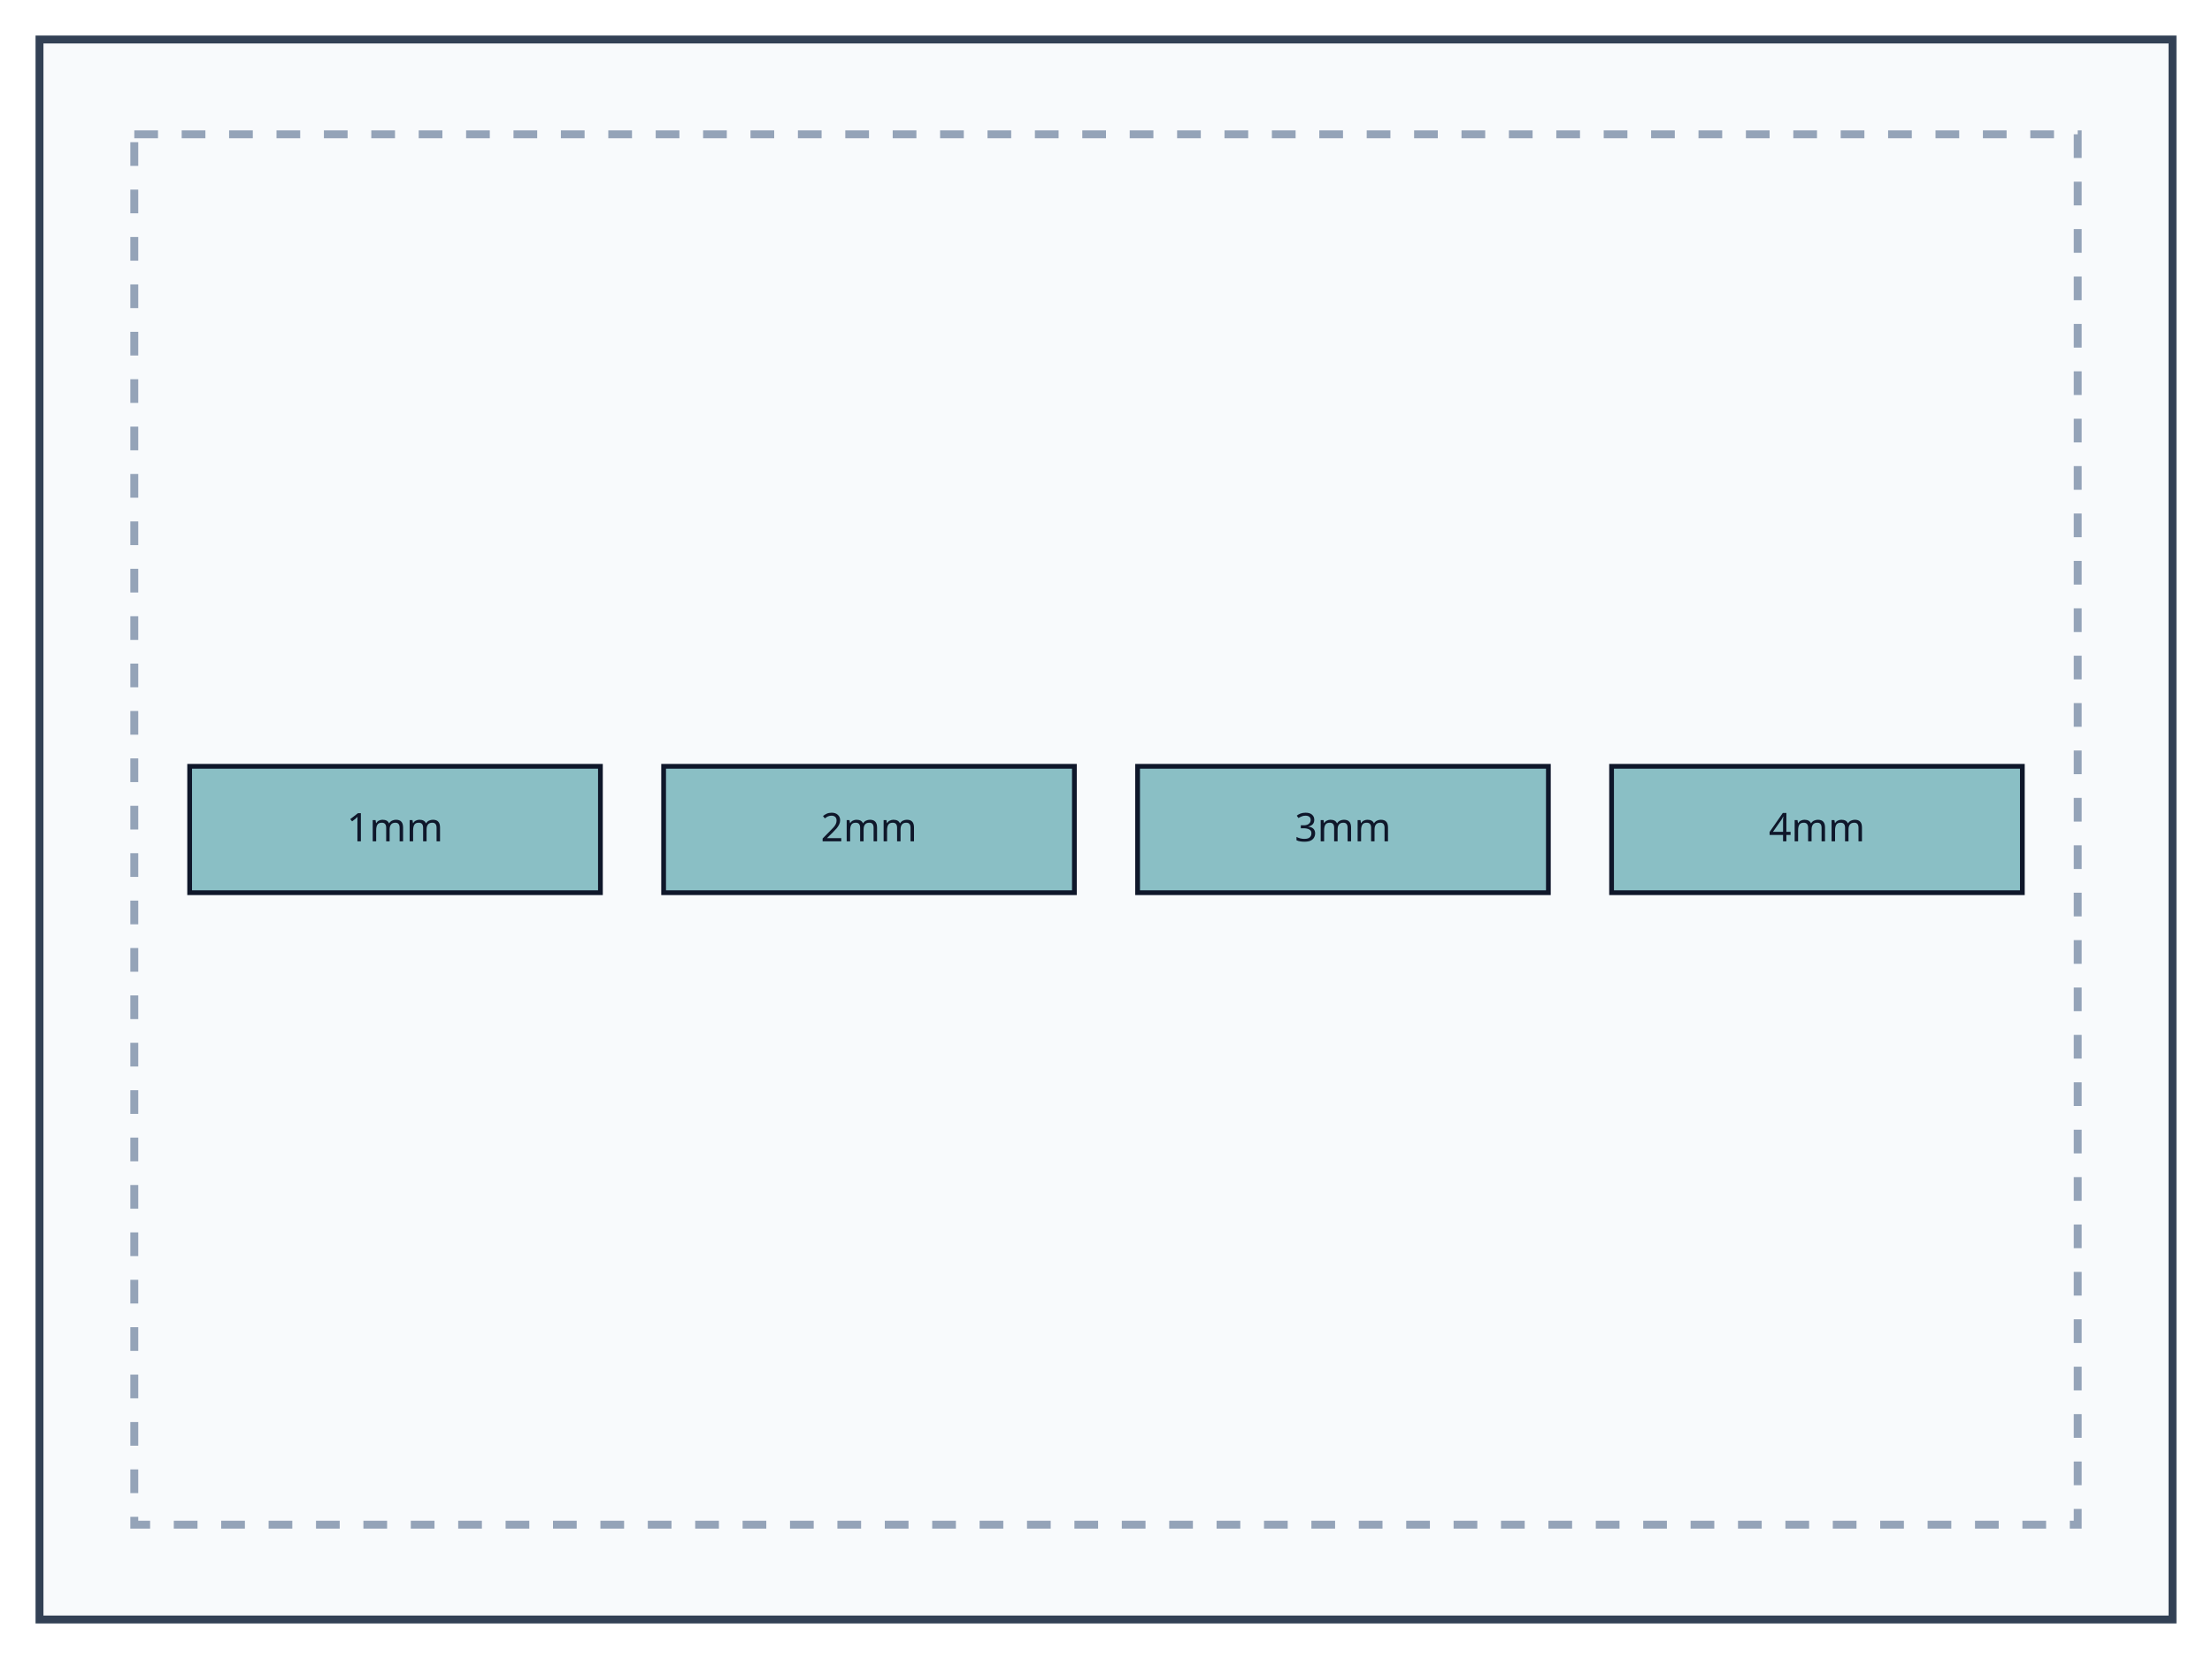
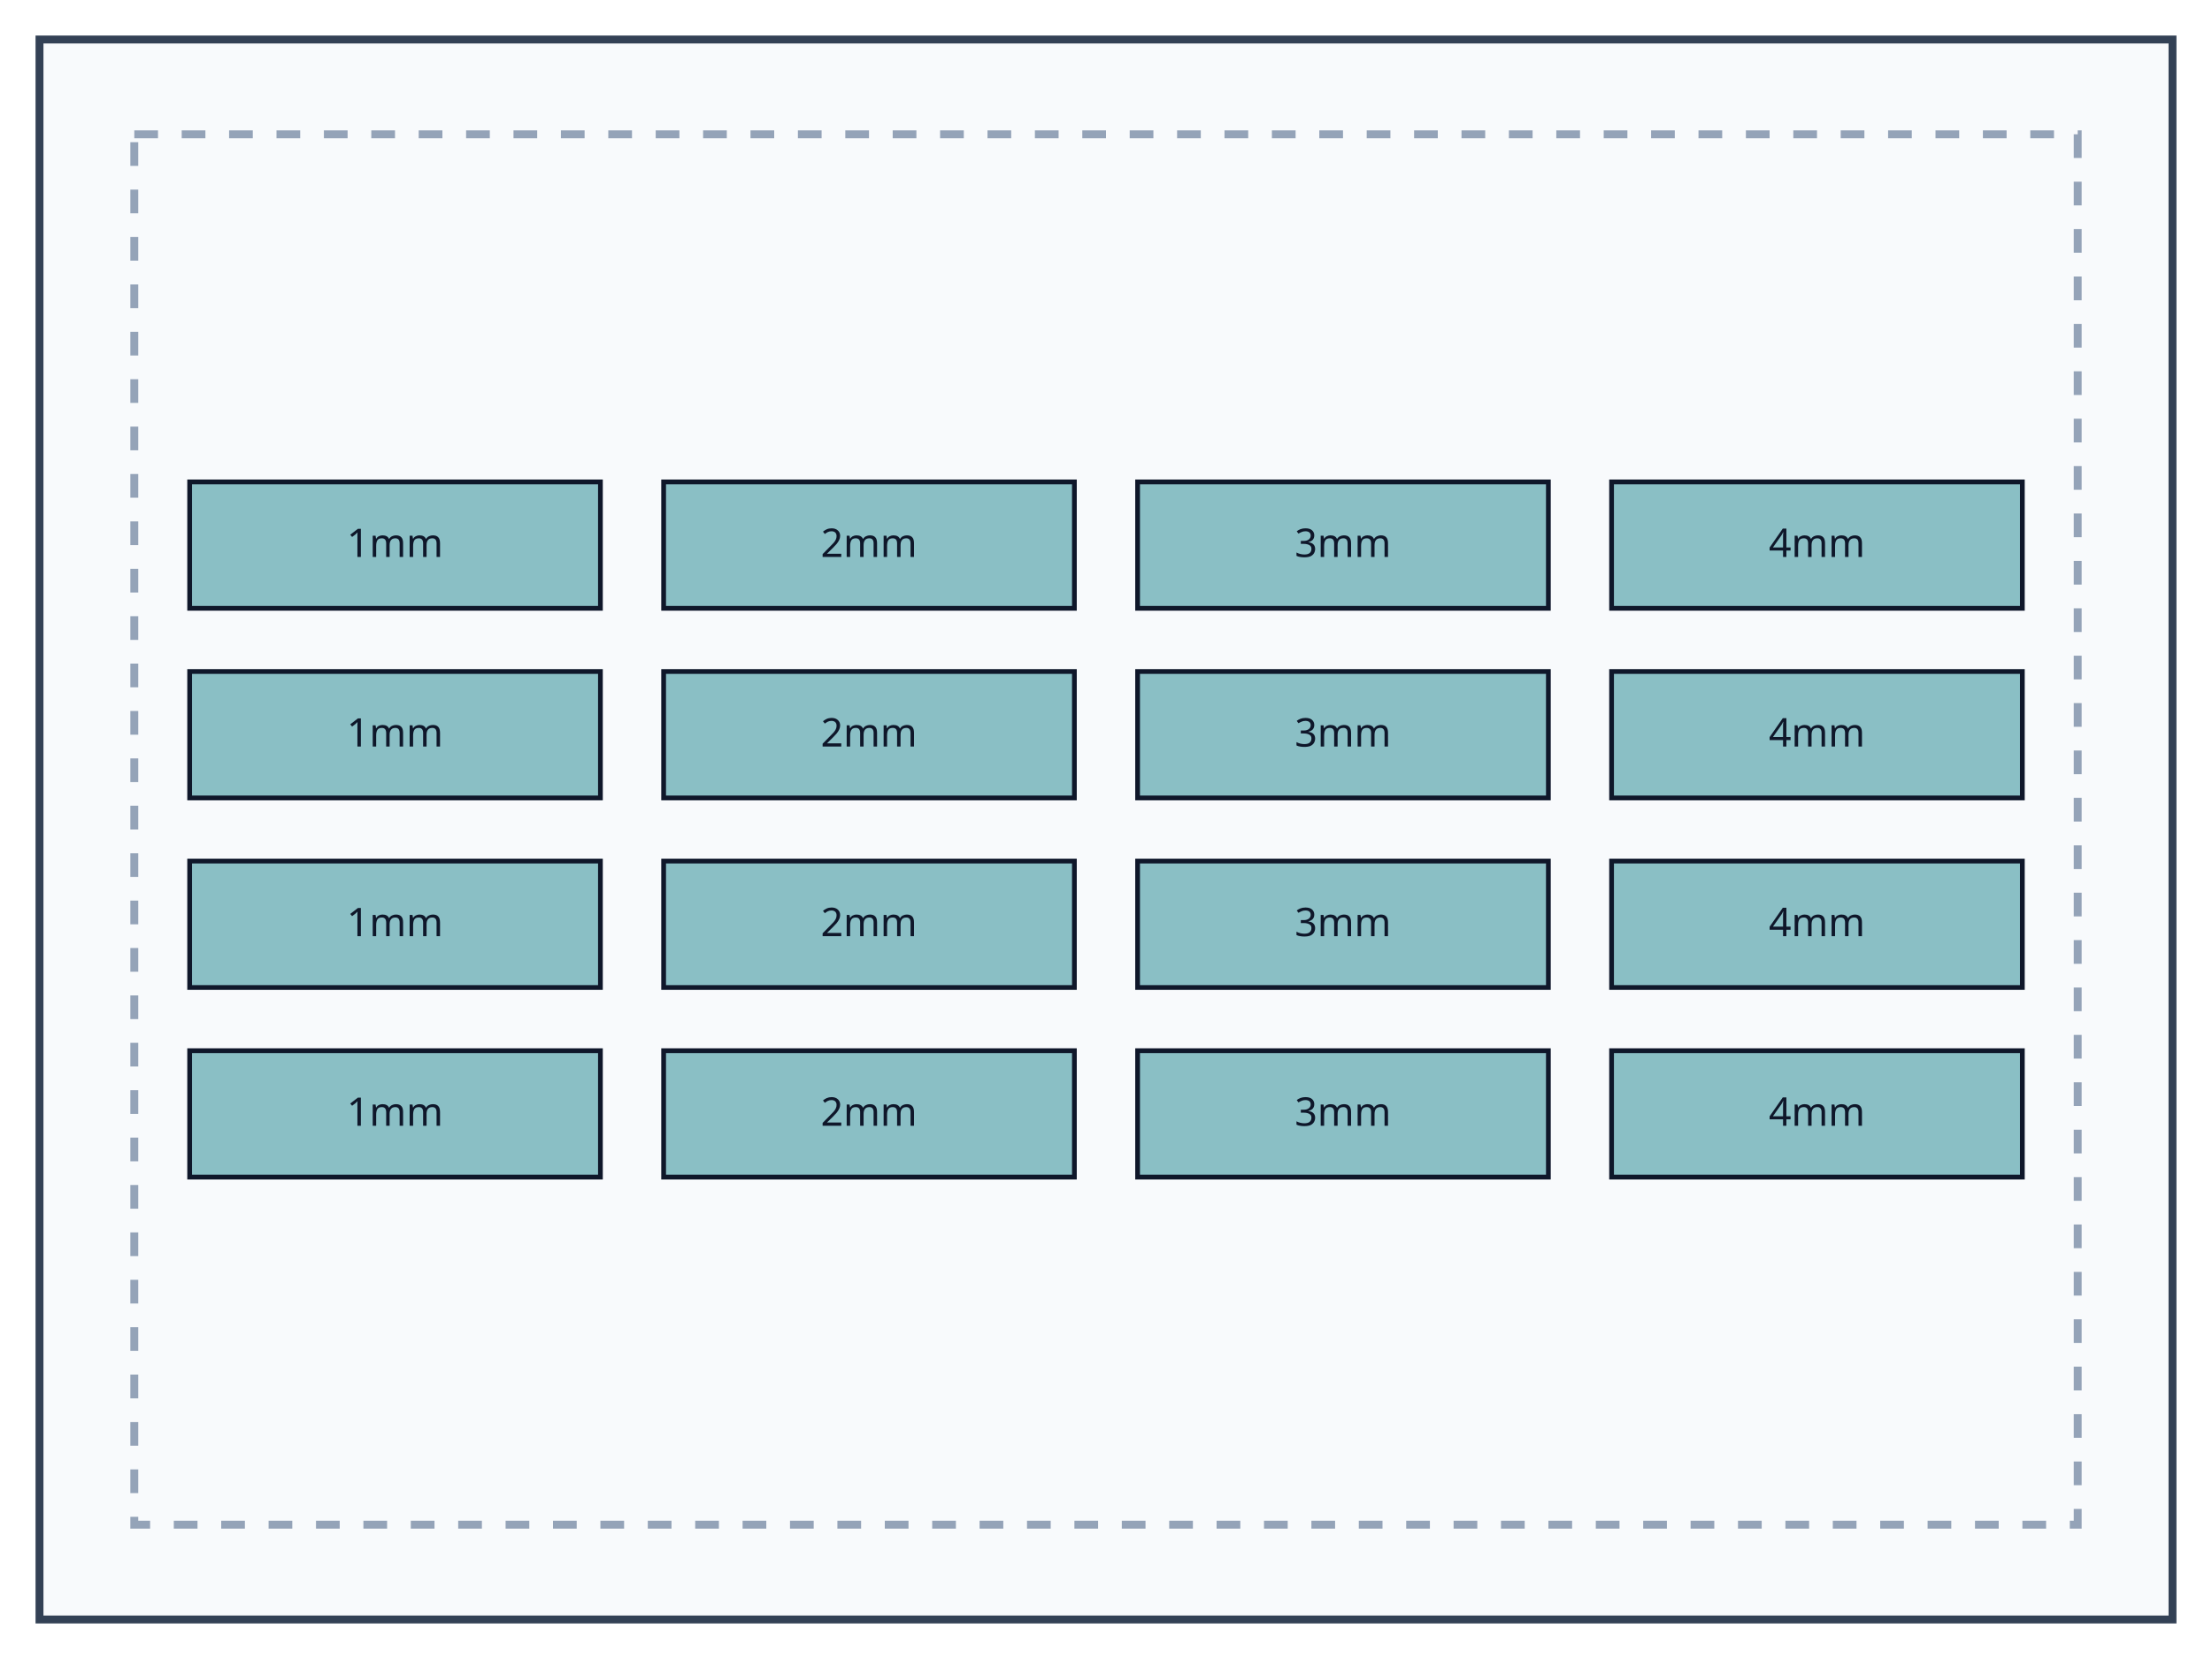
<svg xmlns="http://www.w3.org/2000/svg" viewBox="-5 -5 280.0 210.0">
  <rect x="0" y="0" width="270.0" height="200.0" fill="#f8fafc" stroke="#334155" stroke-width="1" />
  <rect x="12.0" y="12.0" width="246.0" height="176.0" fill="none" stroke="#94a3b8" stroke-dasharray="3 3" />
-   <rect x="19.006" y="92.0" width="51.997" height="16.0" fill="#65aab2" fill-opacity="0.75" stroke="#0f172a" stroke-width="0.6" />
-   <text x="45.005" y="101.5" font-family="sans-serif" font-size="5" text-anchor="middle" fill="#0f172a">1mm</text>
-   <rect x="79.003" y="92.0" width="51.997" height="16.0" fill="#65aab2" fill-opacity="0.75" stroke="#0f172a" stroke-width="0.6" />
-   <text x="105.001" y="101.5" font-family="sans-serif" font-size="5" text-anchor="middle" fill="#0f172a">2mm</text>
-   <rect x="139.0" y="92.0" width="51.997" height="16.0" fill="#65aab2" fill-opacity="0.75" stroke="#0f172a" stroke-width="0.6" />
-   <text x="164.999" y="101.5" font-family="sans-serif" font-size="5" text-anchor="middle" fill="#0f172a">3mm</text>
-   <rect x="198.997" y="92.0" width="51.997" height="16.0" fill="#65aab2" fill-opacity="0.75" stroke="#0f172a" stroke-width="0.6" />
-   <text x="224.996" y="101.5" font-family="sans-serif" font-size="5" text-anchor="middle" fill="#0f172a">4mm</text>
+   <rect x="19.006" y="128.0" width="51.997" height="16.0" fill="#65aab2" fill-opacity="0.75" stroke="#0f172a" stroke-width="0.6" />
+   <text x="45.005" y="137.5" font-family="sans-serif" font-size="5" text-anchor="middle" fill="#0f172a">1mm</text>
+   <rect x="79.003" y="128.0" width="51.997" height="16.0" fill="#65aab2" fill-opacity="0.75" stroke="#0f172a" stroke-width="0.6" />
+   <text x="105.001" y="137.5" font-family="sans-serif" font-size="5" text-anchor="middle" fill="#0f172a">2mm</text>
+   <rect x="139.0" y="128.0" width="51.997" height="16.0" fill="#65aab2" fill-opacity="0.75" stroke="#0f172a" stroke-width="0.6" />
+   <text x="164.999" y="137.5" font-family="sans-serif" font-size="5" text-anchor="middle" fill="#0f172a">3mm</text>
+   <rect x="198.997" y="128.0" width="51.997" height="16.0" fill="#65aab2" fill-opacity="0.75" stroke="#0f172a" stroke-width="0.6" />
+   <text x="224.996" y="137.5" font-family="sans-serif" font-size="5" text-anchor="middle" fill="#0f172a">4mm</text>
+   <rect x="19.006" y="104.0" width="51.997" height="16.0" fill="#65aab2" fill-opacity="0.75" stroke="#0f172a" stroke-width="0.6" />
+   <text x="45.005" y="113.5" font-family="sans-serif" font-size="5" text-anchor="middle" fill="#0f172a">1mm</text>
+   <rect x="79.003" y="104.0" width="51.997" height="16.0" fill="#65aab2" fill-opacity="0.75" stroke="#0f172a" stroke-width="0.6" />
+   <text x="105.001" y="113.5" font-family="sans-serif" font-size="5" text-anchor="middle" fill="#0f172a">2mm</text>
+   <rect x="139.0" y="104.0" width="51.997" height="16.0" fill="#65aab2" fill-opacity="0.75" stroke="#0f172a" stroke-width="0.6" />
+   <text x="164.999" y="113.5" font-family="sans-serif" font-size="5" text-anchor="middle" fill="#0f172a">3mm</text>
+   <rect x="198.997" y="104.0" width="51.997" height="16.0" fill="#65aab2" fill-opacity="0.75" stroke="#0f172a" stroke-width="0.6" />
+   <text x="224.996" y="113.5" font-family="sans-serif" font-size="5" text-anchor="middle" fill="#0f172a">4mm</text>
+   <rect x="19.006" y="80.0" width="51.997" height="16.0" fill="#65aab2" fill-opacity="0.75" stroke="#0f172a" stroke-width="0.6" />
+   <text x="45.005" y="89.5" font-family="sans-serif" font-size="5" text-anchor="middle" fill="#0f172a">1mm</text>
+   <rect x="79.003" y="80.0" width="51.997" height="16.0" fill="#65aab2" fill-opacity="0.75" stroke="#0f172a" stroke-width="0.6" />
+   <text x="105.001" y="89.5" font-family="sans-serif" font-size="5" text-anchor="middle" fill="#0f172a">2mm</text>
+   <rect x="139.0" y="80.0" width="51.997" height="16.0" fill="#65aab2" fill-opacity="0.75" stroke="#0f172a" stroke-width="0.6" />
+   <text x="164.999" y="89.5" font-family="sans-serif" font-size="5" text-anchor="middle" fill="#0f172a">3mm</text>
+   <rect x="198.997" y="80.0" width="51.997" height="16.0" fill="#65aab2" fill-opacity="0.75" stroke="#0f172a" stroke-width="0.6" />
+   <text x="224.996" y="89.5" font-family="sans-serif" font-size="5" text-anchor="middle" fill="#0f172a">4mm</text>
+   <rect x="19.006" y="56.0" width="51.997" height="16.0" fill="#65aab2" fill-opacity="0.75" stroke="#0f172a" stroke-width="0.6" />
+   <text x="45.005" y="65.5" font-family="sans-serif" font-size="5" text-anchor="middle" fill="#0f172a">1mm</text>
+   <rect x="79.003" y="56.0" width="51.997" height="16.0" fill="#65aab2" fill-opacity="0.75" stroke="#0f172a" stroke-width="0.6" />
+   <text x="105.001" y="65.5" font-family="sans-serif" font-size="5" text-anchor="middle" fill="#0f172a">2mm</text>
+   <rect x="139.0" y="56.0" width="51.997" height="16.0" fill="#65aab2" fill-opacity="0.75" stroke="#0f172a" stroke-width="0.6" />
+   <text x="164.999" y="65.5" font-family="sans-serif" font-size="5" text-anchor="middle" fill="#0f172a">3mm</text>
+   <rect x="198.997" y="56.0" width="51.997" height="16.0" fill="#65aab2" fill-opacity="0.75" stroke="#0f172a" stroke-width="0.6" />
+   <text x="224.996" y="65.5" font-family="sans-serif" font-size="5" text-anchor="middle" fill="#0f172a">4mm</text>
</svg>
